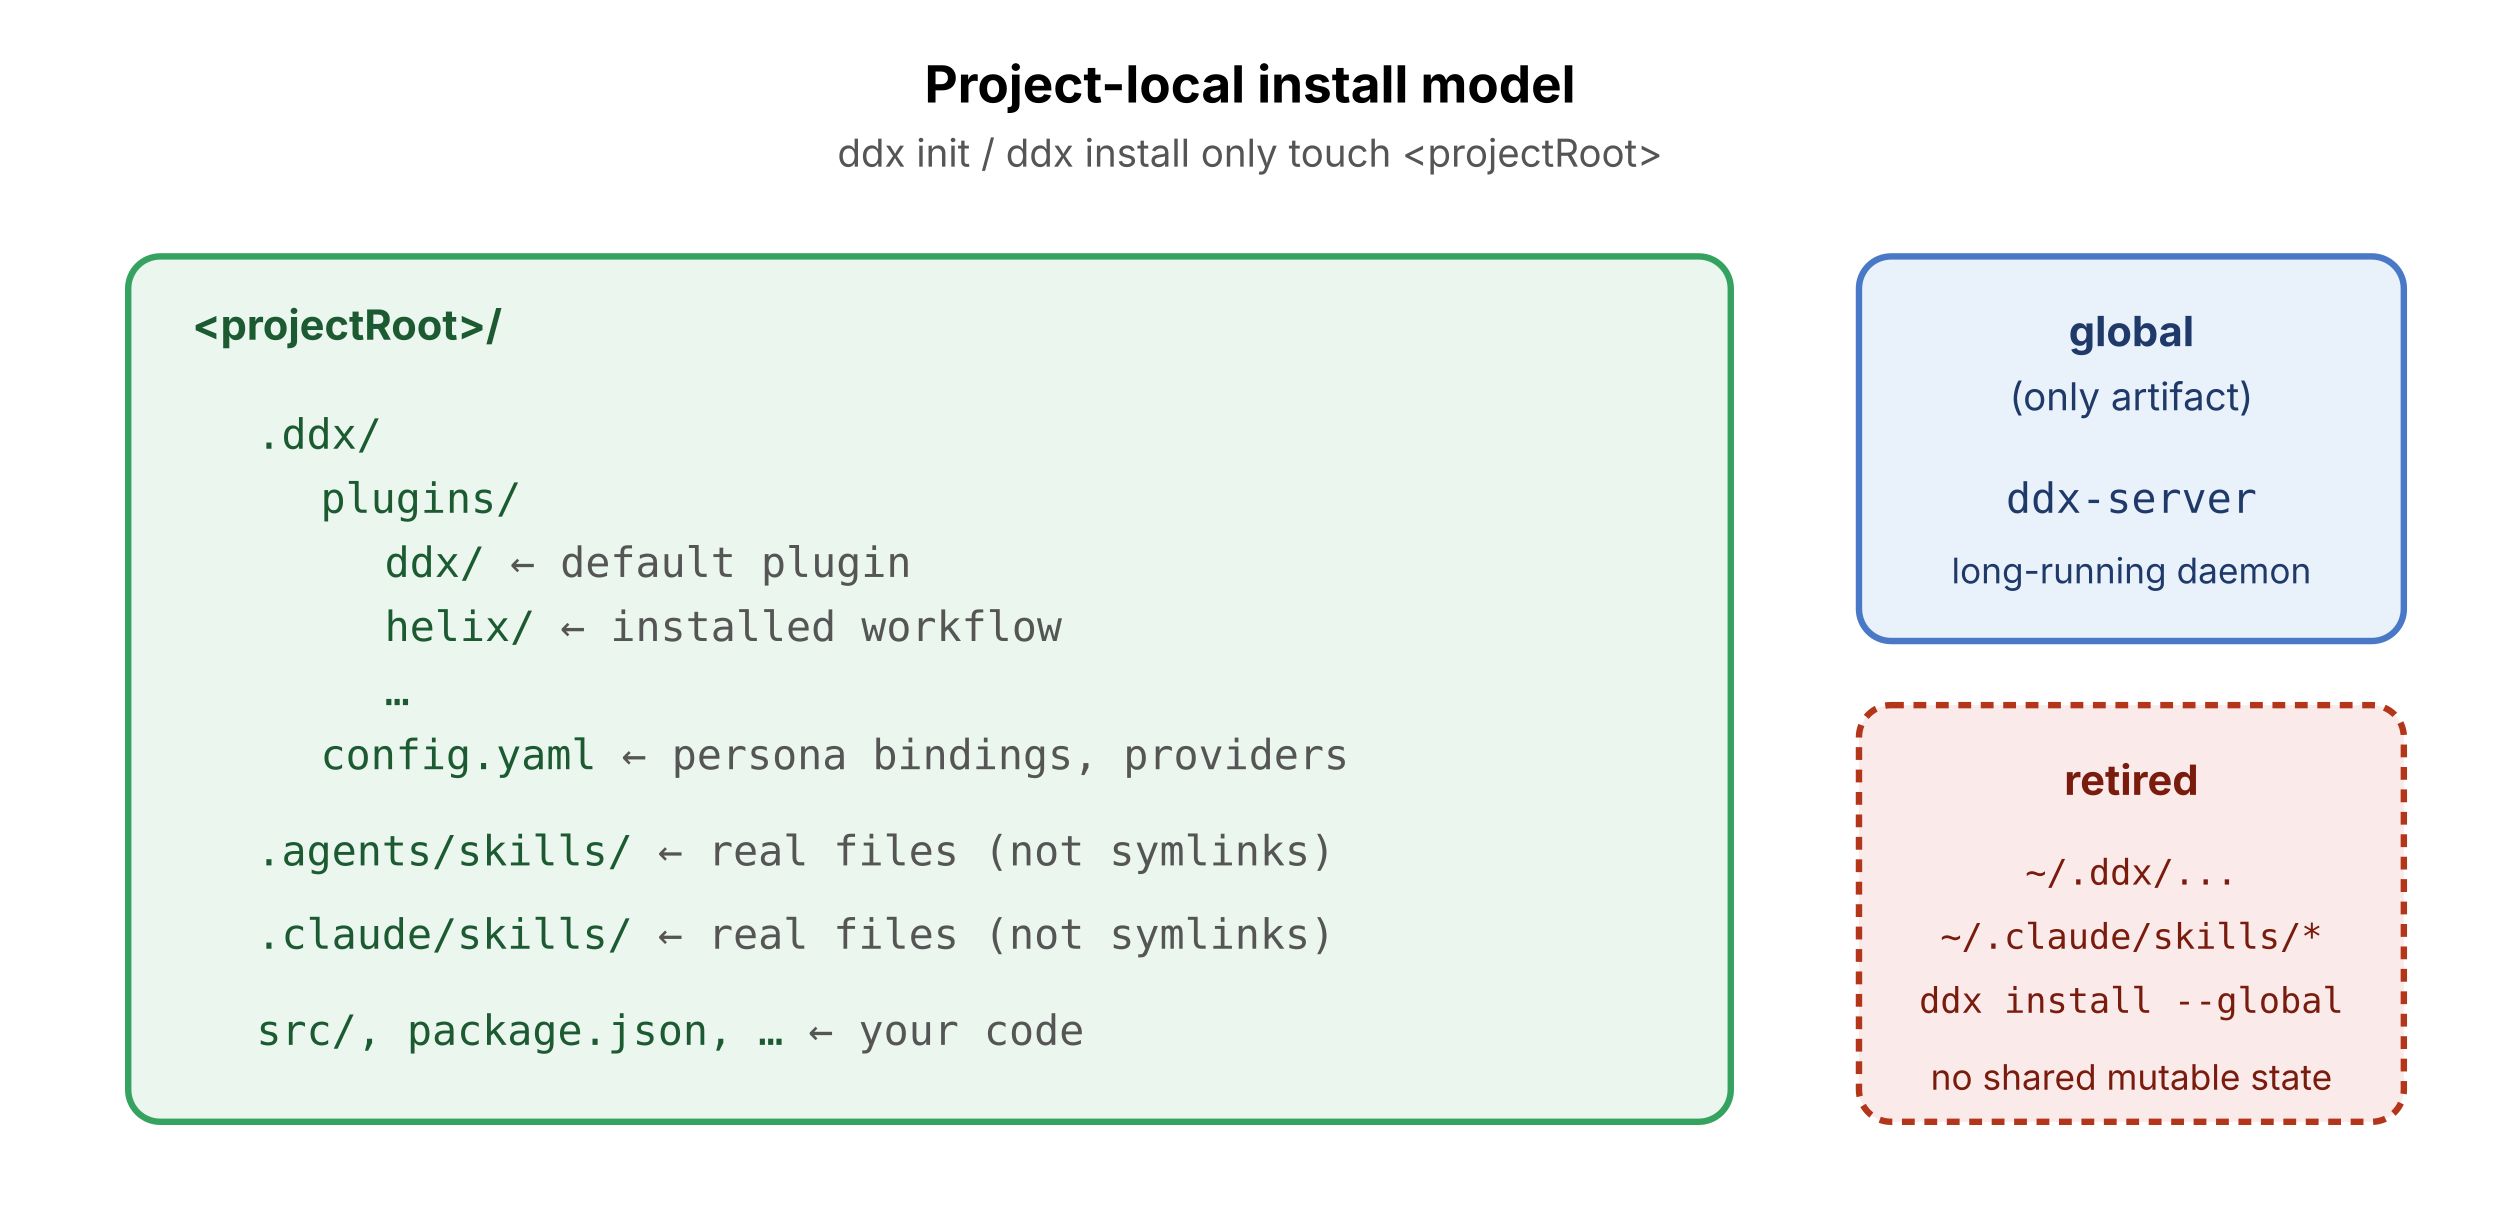
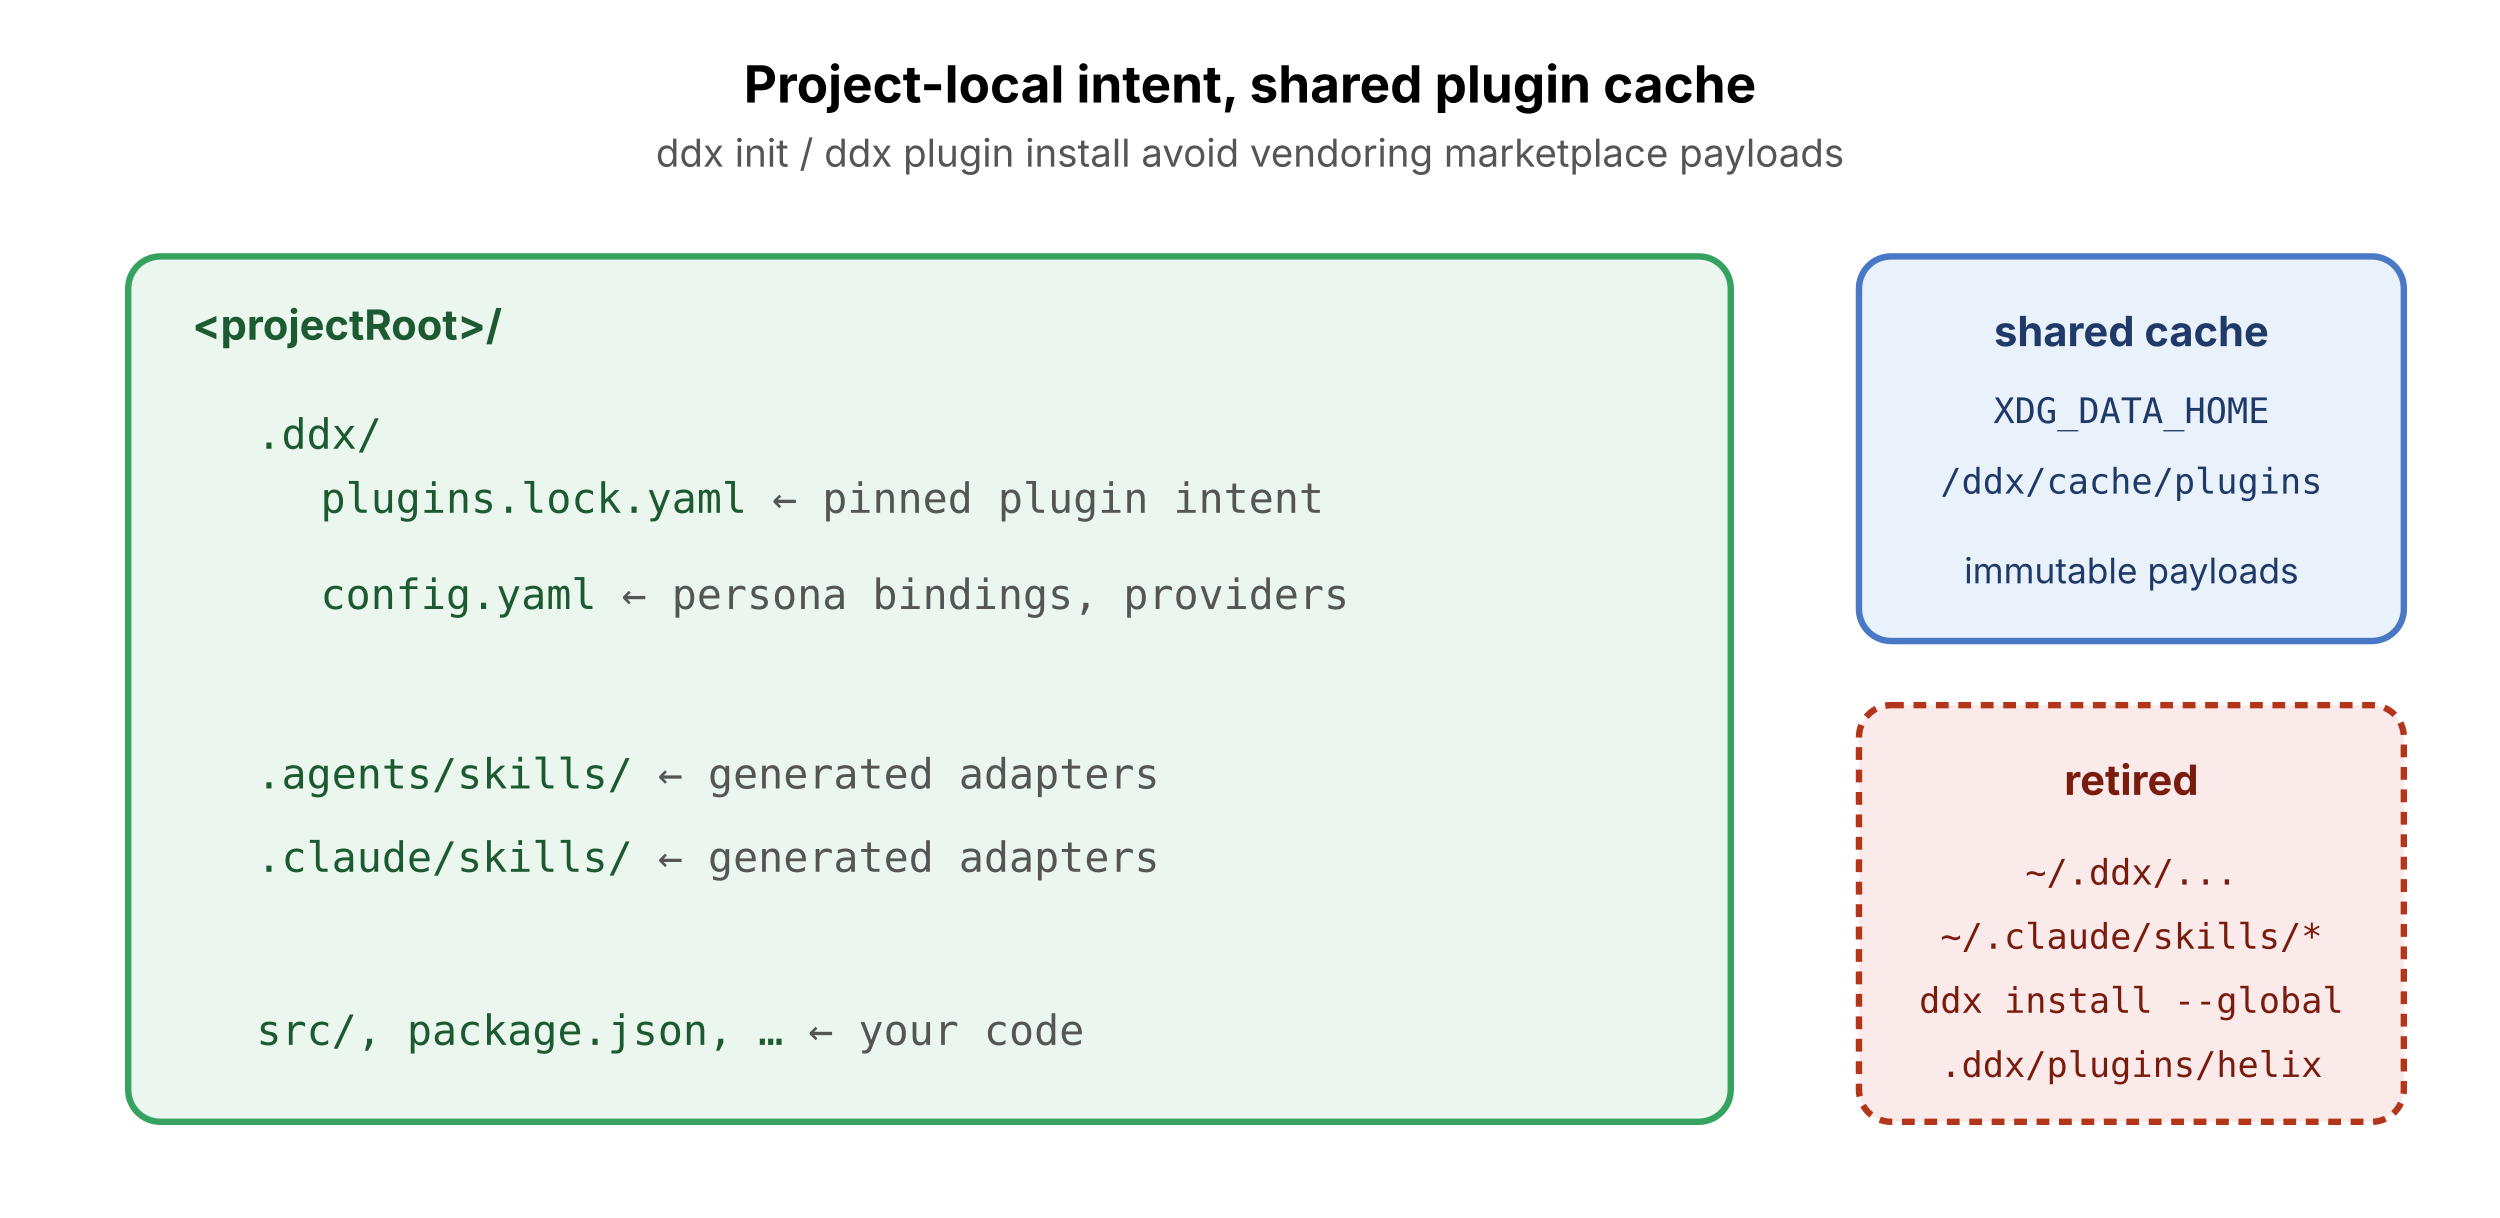
<svg xmlns="http://www.w3.org/2000/svg" viewBox="0 0 780 380" font-family="ui-sans-serif, system-ui, -apple-system, sans-serif" font-size="13">
-   <text x="390" y="32" text-anchor="middle" font-weight="700" font-size="16">Project-local install model</text>
-   <text x="390" y="52" text-anchor="middle" fill="#555" font-size="12">ddx init / ddx install only touch &lt;projectRoot&gt;</text>
+   <text x="390" y="32" text-anchor="middle" font-weight="700" font-size="16">Project-local intent, shared plugin cache</text>
+   <text x="390" y="52" text-anchor="middle" fill="#555" font-size="12">ddx init / ddx plugin install avoid vendoring marketplace payloads</text>
  <rect x="40" y="80" width="500" height="270" rx="10" fill="#eaf6ee" stroke="#35a35f" stroke-width="2" />
  <text x="60" y="106" font-weight="700" fill="#1c5a31">&lt;projectRoot&gt;/</text>
  <g font-family="ui-monospace, SFMono-Regular, monospace" font-size="13" fill="#1c5a31">
    <text x="80" y="140">.ddx/</text>
-     <text x="100" y="160">plugins/</text>
-     <text x="120" y="180">ddx/         <tspan fill="#555">← default plugin</tspan>
+     <text x="100" y="160">plugins.lock.yaml  <tspan fill="#555">← pinned plugin intent</tspan>
    </text>
-     <text x="120" y="200">helix/       <tspan fill="#555">← installed workflow</tspan>
+     <text x="100" y="190">config.yaml         <tspan fill="#555">← persona bindings, providers</tspan>
    </text>
-     <text x="120" y="220">…</text>
-     <text x="100" y="240">config.yaml  <tspan fill="#555">← persona bindings, providers</tspan>
+     <text x="80" y="246">.agents/skills/  <tspan fill="#555">← generated adapters</tspan>
    </text>
-     <text x="80" y="270">.agents/skills/  <tspan fill="#555">← real files (not symlinks)</tspan>
-     </text>
-     <text x="80" y="296">.claude/skills/  <tspan fill="#555">← real files (not symlinks)</tspan>
+     <text x="80" y="272">.claude/skills/  <tspan fill="#555">← generated adapters</tspan>
    </text>
    <text x="80" y="326">src/, package.json, …  <tspan fill="#555">← your code</tspan>
    </text>
  </g>
  <rect x="580" y="80" width="170" height="120" rx="10" fill="#e9f1fb" stroke="#4878c6" stroke-width="2" />
-   <text x="665" y="108" text-anchor="middle" font-weight="700" fill="#1f3a68">global</text>
-   <text x="665" y="128" text-anchor="middle" font-size="12" fill="#1f3a68">(only artifact)</text>
-   <text x="665" y="160" text-anchor="middle" font-family="ui-monospace, SFMono-Regular, monospace" fill="#1f3a68">ddx-server</text>
-   <text x="665" y="182" text-anchor="middle" font-size="11" fill="#1f3a68">long-running daemon</text>
+   <text x="665" y="108" text-anchor="middle" font-weight="700" fill="#1f3a68">shared cache</text>
+   <text x="665" y="132" text-anchor="middle" font-family="ui-monospace, SFMono-Regular, monospace" font-size="11" fill="#1f3a68">XDG_DATA_HOME</text>
+   <text x="665" y="154" text-anchor="middle" font-family="ui-monospace, SFMono-Regular, monospace" font-size="11" fill="#1f3a68">/ddx/cache/plugins</text>
+   <text x="665" y="182" text-anchor="middle" font-size="11" fill="#1f3a68">immutable payloads</text>
  <rect x="580" y="220" width="170" height="130" rx="10" fill="#fbeaea" stroke="#b3361b" stroke-width="2" stroke-dasharray="4,3" />
  <text x="665" y="248" text-anchor="middle" font-weight="700" fill="#7a1c0d">retired</text>
  <g font-family="ui-monospace, SFMono-Regular, monospace" font-size="11" fill="#7a1c0d" text-anchor="middle">
    <text x="665" y="276">~/.ddx/...</text>
    <text x="665" y="296">~/.claude/skills/*</text>
    <text x="665" y="316">ddx install --global</text>
+     <text x="665" y="336">.ddx/plugins/helix</text>
  </g>
-   <text x="665" y="340" text-anchor="middle" font-size="11" fill="#7a1c0d">no shared mutable state</text>
</svg>
